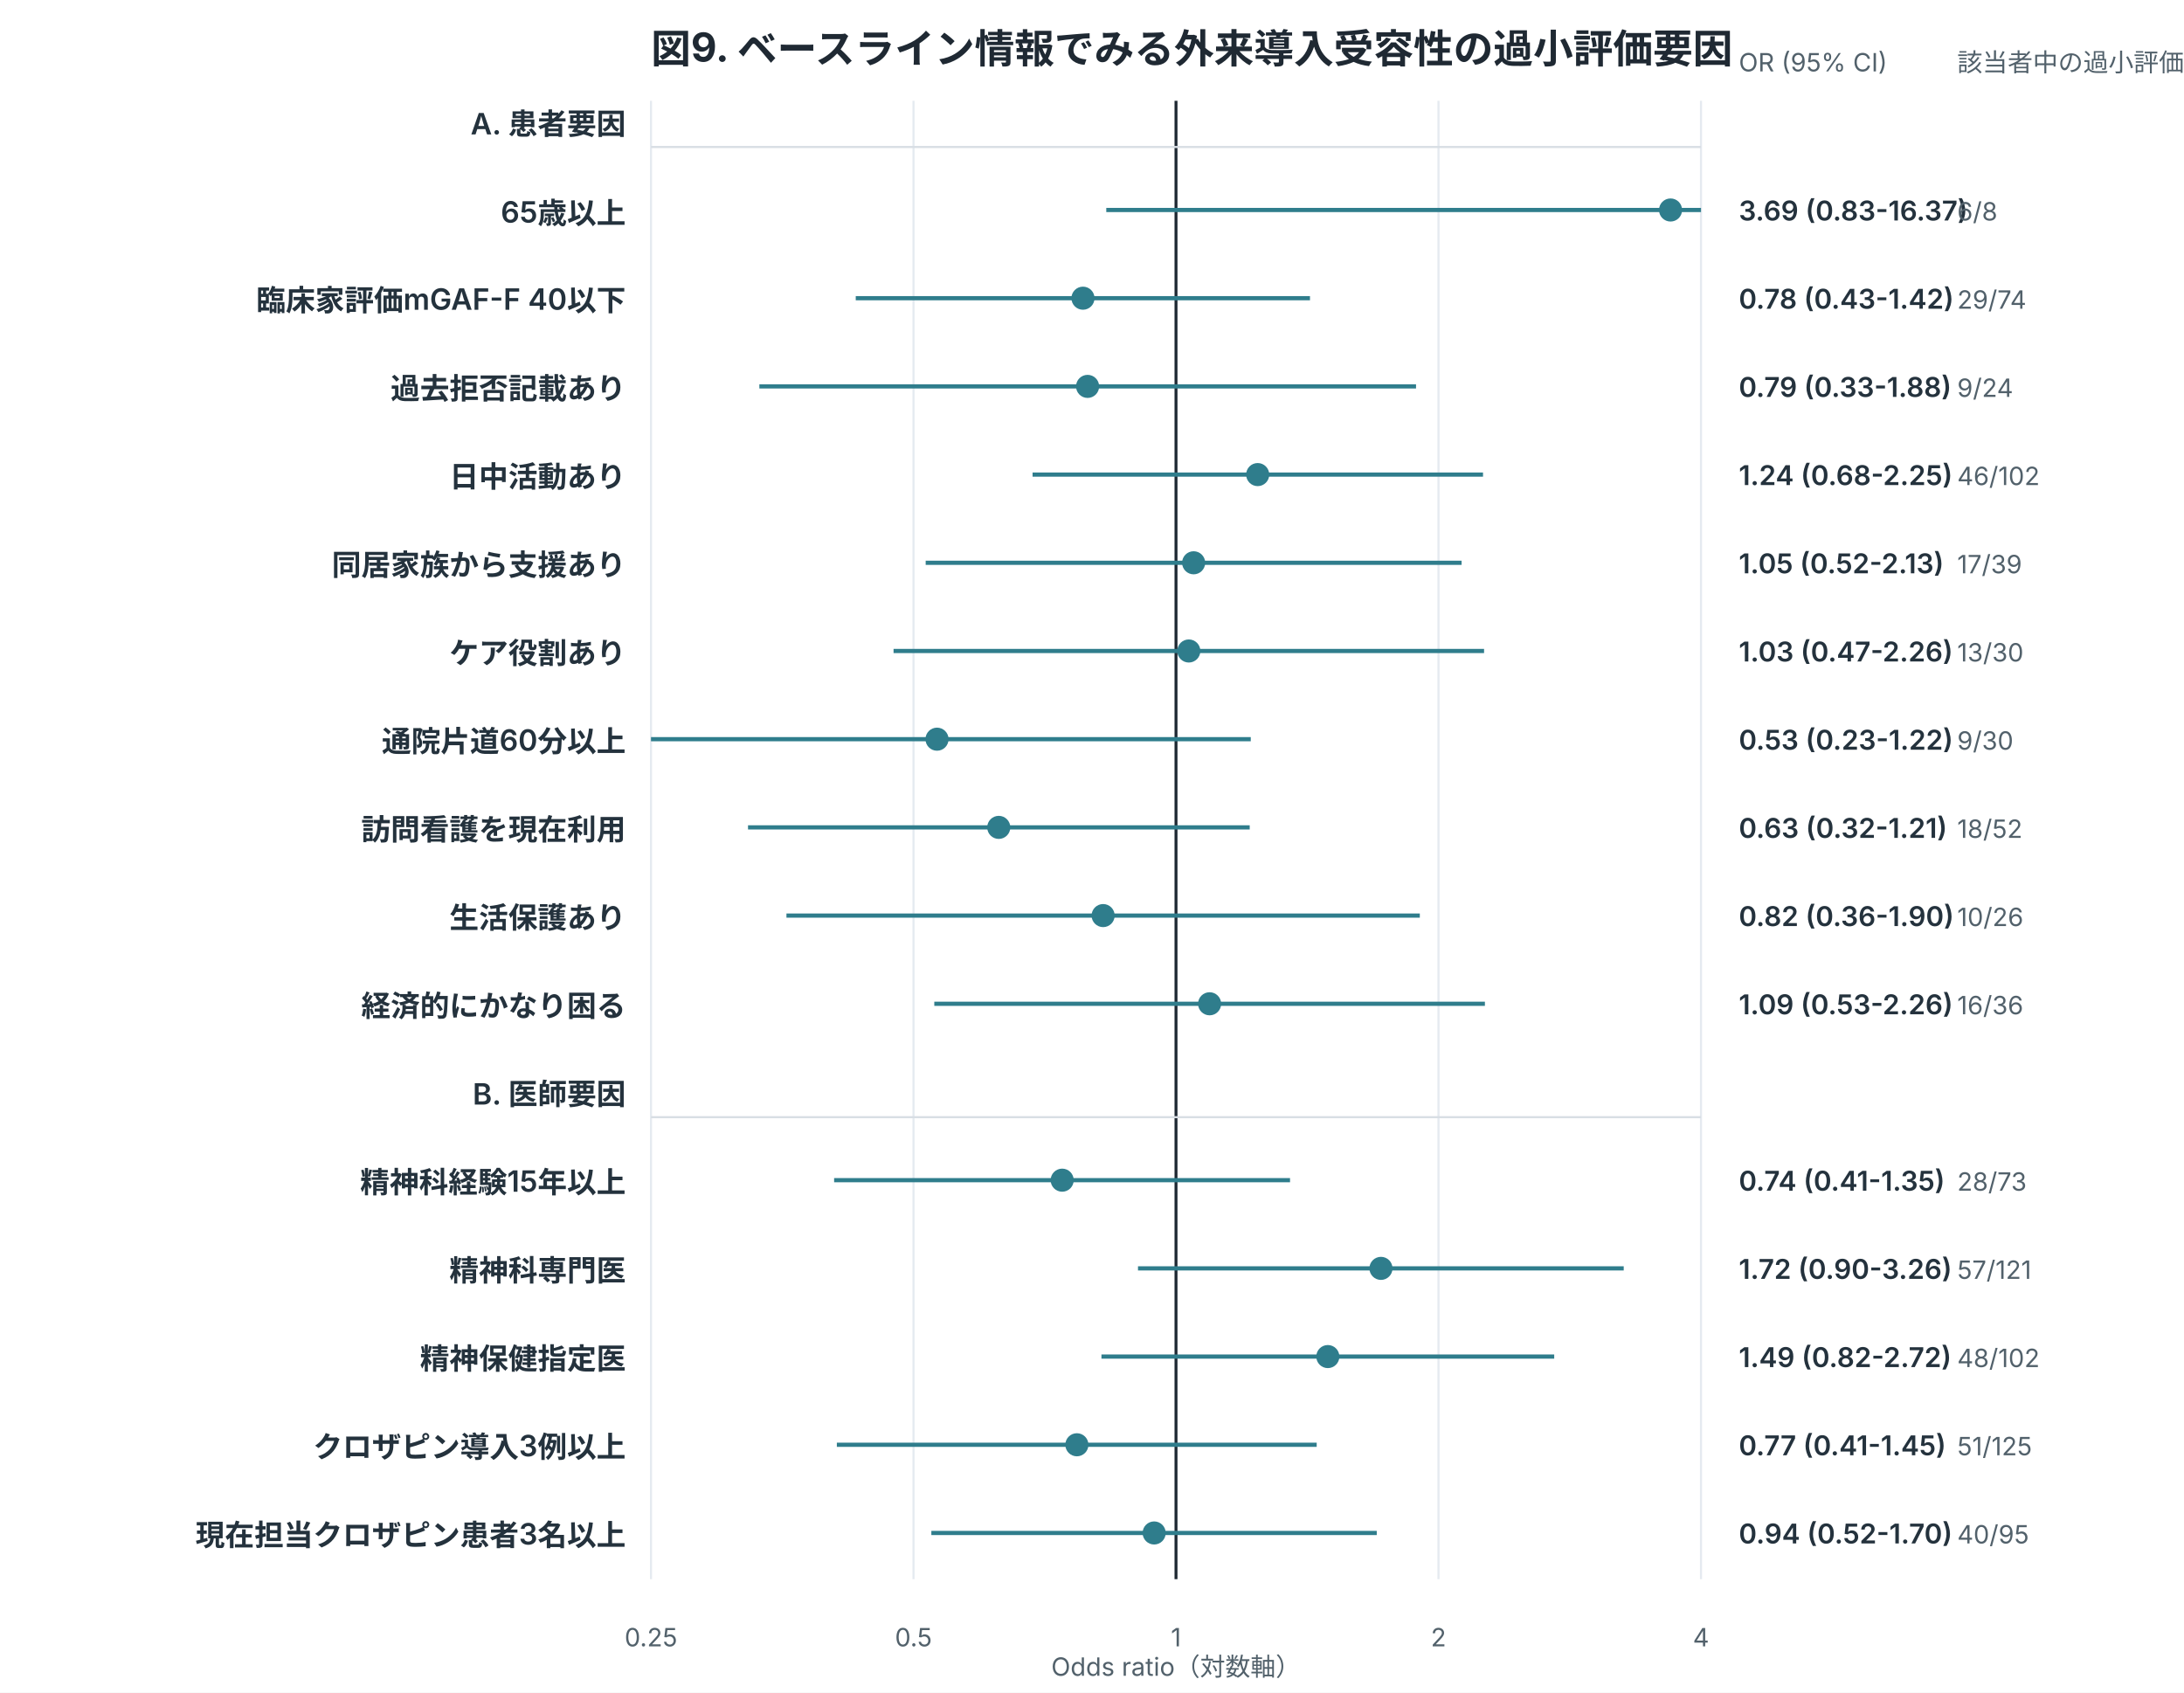
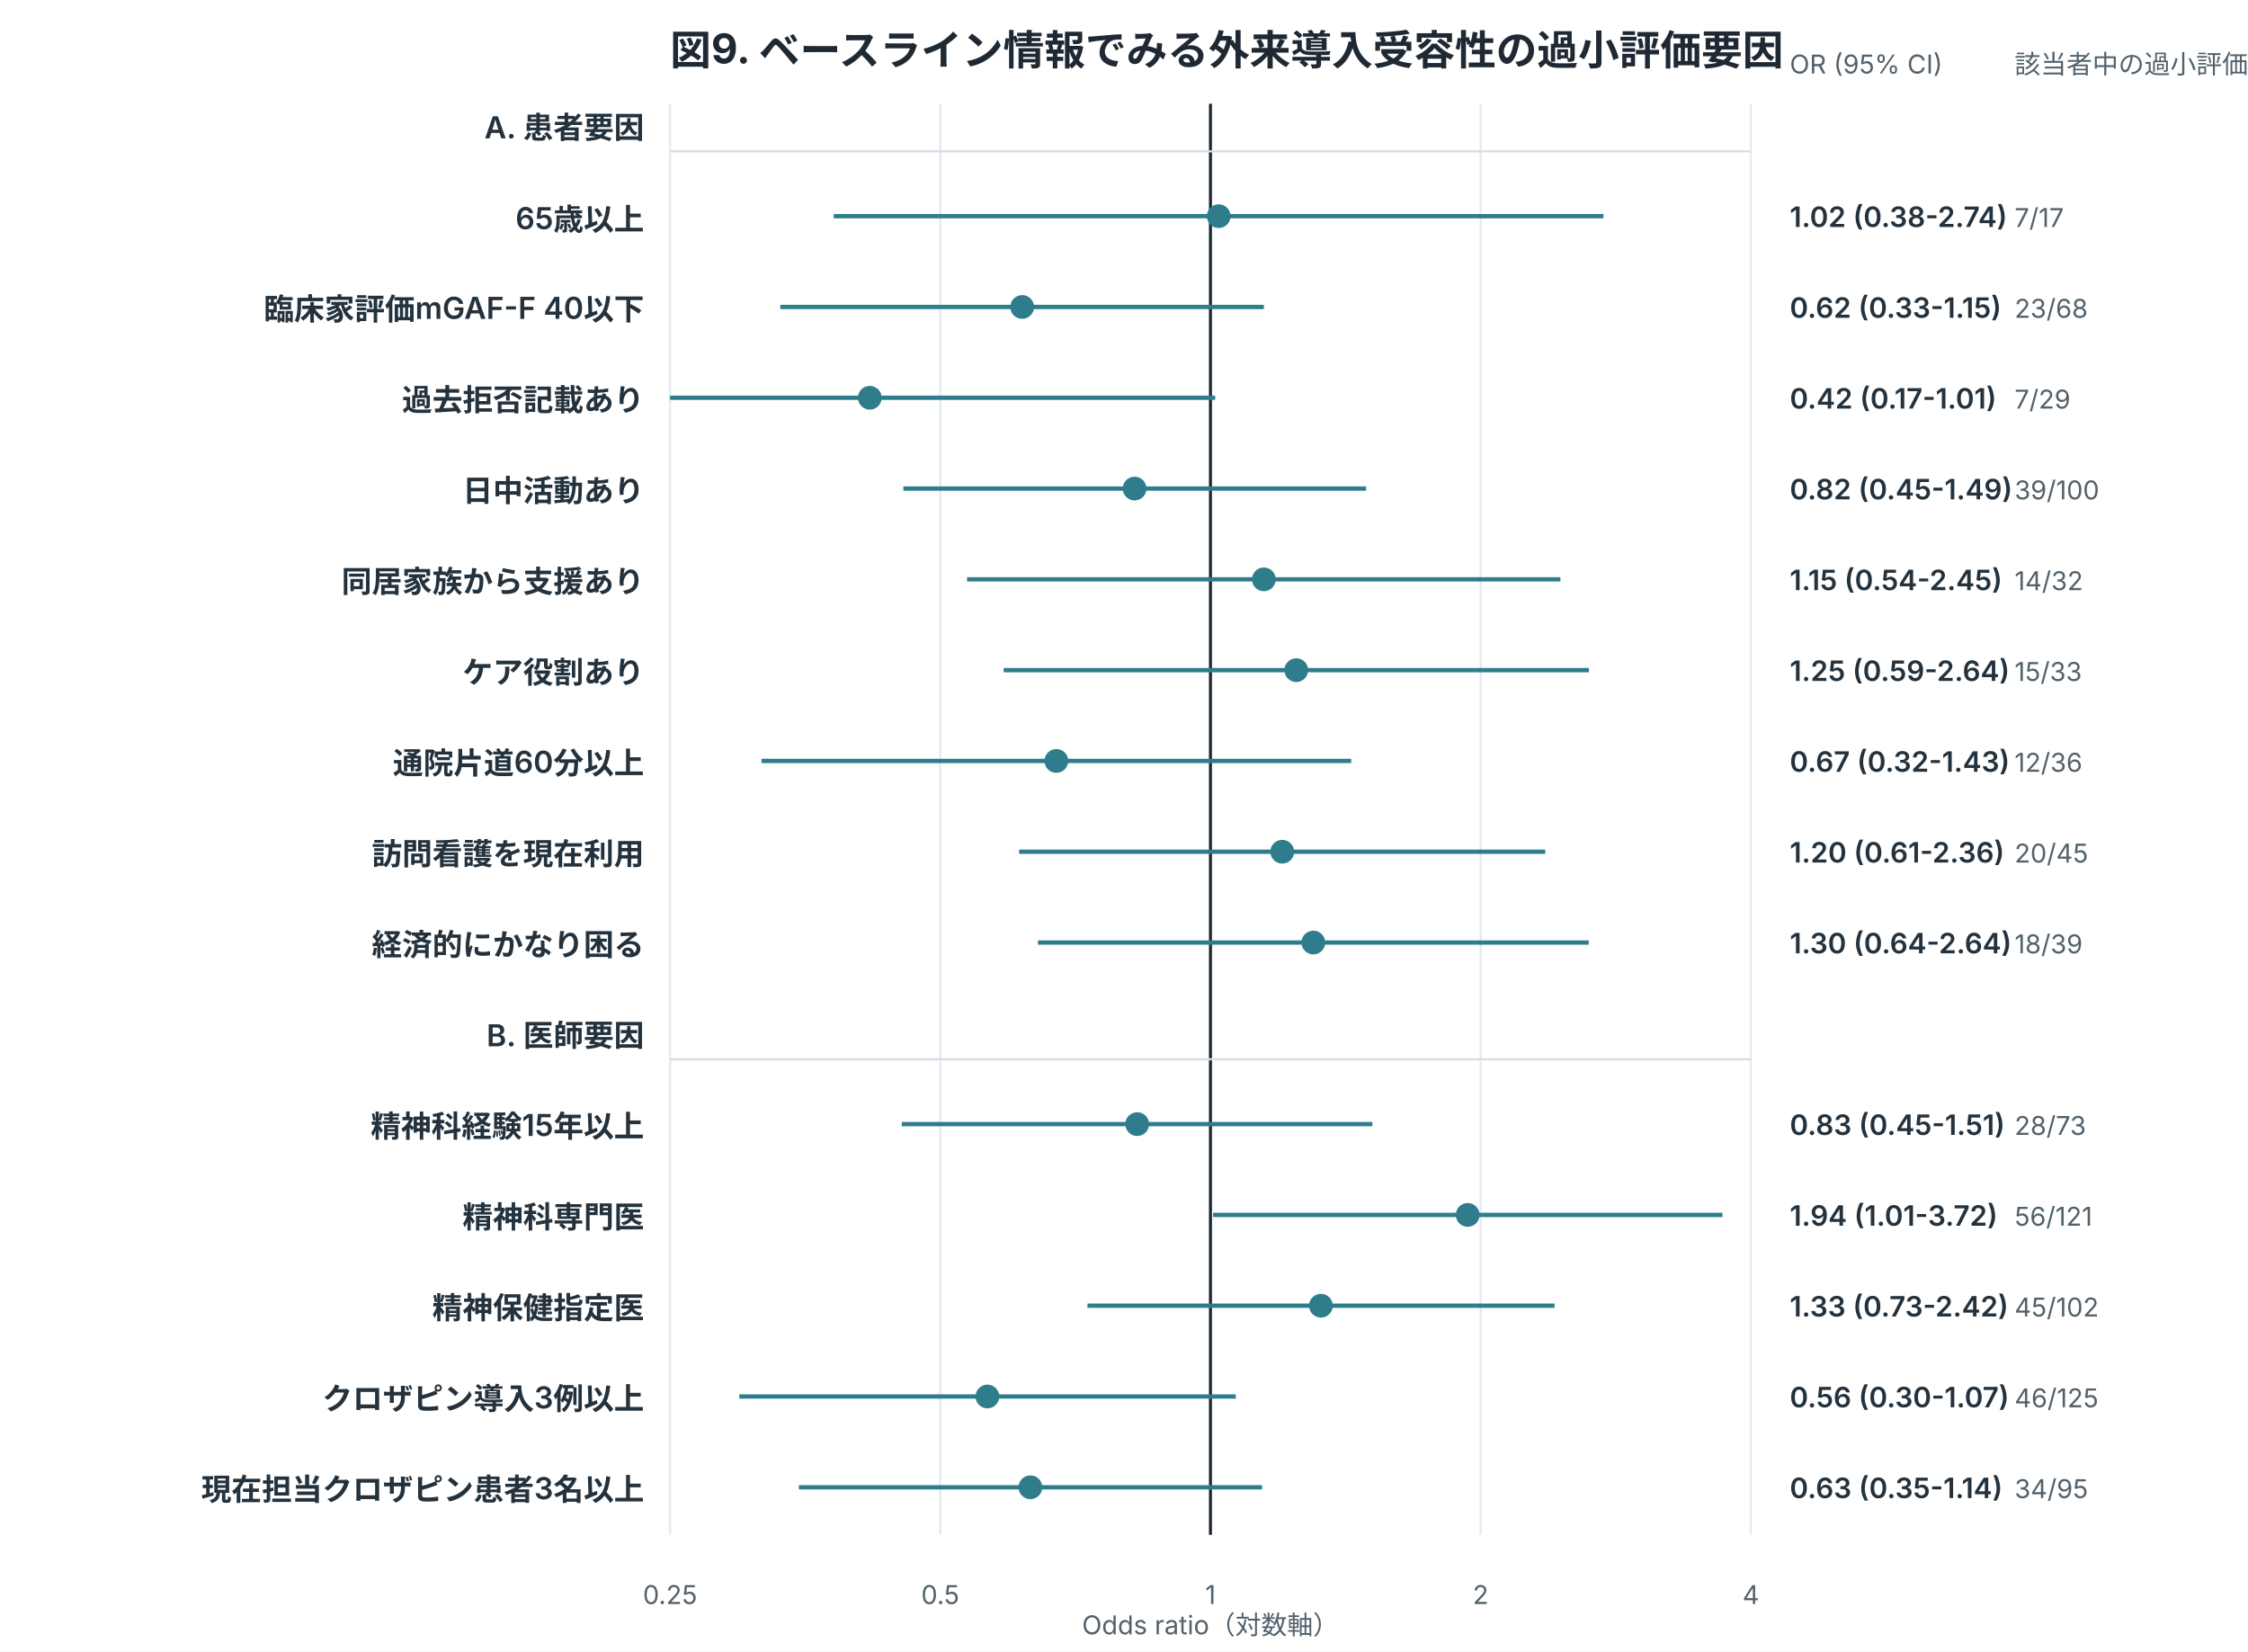
- <svg xmlns="http://www.w3.org/2000/svg" width="1040" height="806" viewBox="0 0 1040 806" role="img">
+ <svg xmlns="http://www.w3.org/2000/svg" width="1040" height="764" viewBox="0 0 1040 764" role="img">
  <style>
.title{font:700 19px -apple-system,BlinkMacSystemFont,"Segoe UI",sans-serif;fill:#1f2933}
.label{font:600 14px -apple-system,BlinkMacSystemFont,"Segoe UI",sans-serif;fill:#24323d}
.num{font:600 13px -apple-system,BlinkMacSystemFont,"Segoe UI",sans-serif;fill:#24323d}
.axis,.legend,.note{font:12px -apple-system,BlinkMacSystemFont,"Segoe UI",sans-serif;fill:#52616b}
.inside{font:700 13px -apple-system,BlinkMacSystemFont,"Segoe UI",sans-serif;fill:white}
.big{font:700 34px -apple-system,BlinkMacSystemFont,"Segoe UI",sans-serif;fill:#1f2933}
</style>
  <rect width="100%" height="100%" fill="white" />
  <text x="310" y="30" class="title">図9. ベースライン情報でみる外来導入受容性の過小評価要因</text>
-   <line x1="310.0" y1="48" x2="310.0" y2="752" stroke="#e5eaf0" stroke-width="1" />
-   <text x="310.0" y="784" text-anchor="middle" class="axis">0.25</text>
-   <line x1="435.0" y1="48" x2="435.0" y2="752" stroke="#e5eaf0" stroke-width="1" />
-   <text x="435.0" y="784" text-anchor="middle" class="axis">0.5</text>
-   <line x1="560.0" y1="48" x2="560.0" y2="752" stroke="#1f2933" stroke-width="1.4" />
-   <text x="560.0" y="784" text-anchor="middle" class="axis">1</text>
-   <line x1="685.0" y1="48" x2="685.0" y2="752" stroke="#e5eaf0" stroke-width="1" />
-   <text x="685.0" y="784" text-anchor="middle" class="axis">2</text>
-   <line x1="810.0" y1="48" x2="810.0" y2="752" stroke="#e5eaf0" stroke-width="1" />
-   <text x="810.0" y="784" text-anchor="middle" class="axis">4</text>
+   <line x1="310.0" y1="48" x2="310.0" y2="710" stroke="#e5eaf0" stroke-width="1" />
+   <text x="310.0" y="742" text-anchor="middle" class="axis">0.25</text>
+   <line x1="435.0" y1="48" x2="435.0" y2="710" stroke="#e5eaf0" stroke-width="1" />
+   <text x="435.0" y="742" text-anchor="middle" class="axis">0.5</text>
+   <line x1="560.0" y1="48" x2="560.0" y2="710" stroke="#1f2933" stroke-width="1.4" />
+   <text x="560.0" y="742" text-anchor="middle" class="axis">1</text>
+   <line x1="685.0" y1="48" x2="685.0" y2="710" stroke="#e5eaf0" stroke-width="1" />
+   <text x="685.0" y="742" text-anchor="middle" class="axis">2</text>
+   <line x1="810.0" y1="48" x2="810.0" y2="710" stroke="#e5eaf0" stroke-width="1" />
+   <text x="810.0" y="742" text-anchor="middle" class="axis">4</text>
  <text x="298" y="64" text-anchor="end" class="label">A. 患者要因</text>
  <line x1="310" y1="70" x2="810" y2="70" stroke="#d8dee4" />
  <text x="298" y="106" text-anchor="end" class="label">65歳以上</text>
-   <line x1="526.8" y1="100" x2="810.0" y2="100" stroke="#2f7d8c" stroke-width="2" />
-   <circle cx="795.5" cy="100" r="5.5" fill="#2f7d8c" />
-   <text x="828" y="105" class="num">3.69 (0.83-16.37)</text>
-   <text x="932" y="105" class="axis">6/8</text>
+   <line x1="385.7" y1="100" x2="741.8" y2="100" stroke="#2f7d8c" stroke-width="2" />
+   <circle cx="563.8" cy="100" r="5.5" fill="#2f7d8c" />
+   <text x="828" y="105" class="num">1.02 (0.38-2.74)</text>
+   <text x="932" y="105" class="axis">7/17</text>
  <text x="298" y="148" text-anchor="end" class="label">臨床家評価mGAF-F 40以下</text>
-   <line x1="407.5" y1="142" x2="623.8" y2="142" stroke="#2f7d8c" stroke-width="2" />
-   <circle cx="515.7" cy="142" r="5.5" fill="#2f7d8c" />
-   <text x="828" y="147" class="num">0.78 (0.43-1.42)</text>
-   <text x="932" y="147" class="axis">29/74</text>
+   <line x1="361.0" y1="142" x2="584.7" y2="142" stroke="#2f7d8c" stroke-width="2" />
+   <circle cx="472.9" cy="142" r="5.5" fill="#2f7d8c" />
+   <text x="828" y="147" class="num">0.62 (0.33-1.15)</text>
+   <text x="932" y="147" class="axis">23/68</text>
  <text x="298" y="190" text-anchor="end" class="label">過去拒否記載あり</text>
-   <line x1="361.6" y1="184" x2="674.3" y2="184" stroke="#2f7d8c" stroke-width="2" />
-   <circle cx="517.9" cy="184" r="5.5" fill="#2f7d8c" />
-   <text x="828" y="189" class="num">0.79 (0.33-1.88)</text>
-   <text x="932" y="189" class="axis">9/24</text>
+   <line x1="310.0" y1="184" x2="562.2" y2="184" stroke="#2f7d8c" stroke-width="2" />
+   <circle cx="402.4" cy="184" r="5.5" fill="#2f7d8c" />
+   <text x="828" y="189" class="num">0.42 (0.17-1.01)</text>
+   <text x="932" y="189" class="axis">7/29</text>
  <text x="298" y="232" text-anchor="end" class="label">日中活動あり</text>
-   <line x1="491.7" y1="226" x2="706.2" y2="226" stroke="#2f7d8c" stroke-width="2" />
-   <circle cx="598.9" cy="226" r="5.5" fill="#2f7d8c" />
-   <text x="828" y="231" class="num">1.24 (0.68-2.25)</text>
-   <text x="932" y="231" class="axis">46/102</text>
+   <line x1="417.9" y1="226" x2="632.0" y2="226" stroke="#2f7d8c" stroke-width="2" />
+   <circle cx="524.9" cy="226" r="5.5" fill="#2f7d8c" />
+   <text x="828" y="231" class="num">0.82 (0.45-1.49)</text>
+   <text x="932" y="231" class="axis">39/100</text>
  <text x="298" y="274" text-anchor="end" class="label">同居家族から支援あり</text>
-   <line x1="440.8" y1="268" x2="696.0" y2="268" stroke="#2f7d8c" stroke-width="2" />
-   <circle cx="568.4" cy="268" r="5.5" fill="#2f7d8c" />
-   <text x="828" y="273" class="num">1.05 (0.52-2.13)</text>
-   <text x="932" y="273" class="axis">17/39</text>
+   <line x1="447.4" y1="268" x2="721.9" y2="268" stroke="#2f7d8c" stroke-width="2" />
+   <circle cx="584.7" cy="268" r="5.5" fill="#2f7d8c" />
+   <text x="828" y="273" class="num">1.15 (0.54-2.45)</text>
+   <text x="932" y="273" class="axis">14/32</text>
  <text x="298" y="316" text-anchor="end" class="label">ケア役割あり</text>
-   <line x1="425.5" y1="310" x2="706.7" y2="310" stroke="#2f7d8c" stroke-width="2" />
-   <circle cx="566.1" cy="310" r="5.5" fill="#2f7d8c" />
-   <text x="828" y="315" class="num">1.03 (0.47-2.26)</text>
-   <text x="932" y="315" class="axis">13/30</text>
+   <line x1="464.3" y1="310" x2="735.1" y2="310" stroke="#2f7d8c" stroke-width="2" />
+   <circle cx="599.7" cy="310" r="5.5" fill="#2f7d8c" />
+   <text x="828" y="315" class="num">1.25 (0.59-2.64)</text>
+   <text x="932" y="315" class="axis">15/33</text>
  <text x="298" y="358" text-anchor="end" class="label">通院片道60分以上</text>
-   <line x1="310.0" y1="352" x2="595.6" y2="352" stroke="#2f7d8c" stroke-width="2" />
-   <circle cx="446.2" cy="352" r="5.5" fill="#2f7d8c" />
-   <text x="828" y="357" class="num">0.53 (0.23-1.22)</text>
-   <text x="932" y="357" class="axis">9/30</text>
+   <line x1="352.3" y1="352" x2="625.1" y2="352" stroke="#2f7d8c" stroke-width="2" />
+   <circle cx="488.7" cy="352" r="5.5" fill="#2f7d8c" />
+   <text x="828" y="357" class="num">0.67 (0.32-1.43)</text>
+   <text x="932" y="357" class="axis">12/36</text>
  <text x="298" y="400" text-anchor="end" class="label">訪問看護を現在利用</text>
-   <line x1="356.2" y1="394" x2="595.1" y2="394" stroke="#2f7d8c" stroke-width="2" />
-   <circle cx="475.6" cy="394" r="5.5" fill="#2f7d8c" />
-   <text x="828" y="399" class="num">0.63 (0.32-1.21)</text>
-   <text x="932" y="399" class="axis">18/52</text>
-   <text x="298" y="442" text-anchor="end" class="label">生活保護あり</text>
-   <line x1="374.5" y1="436" x2="676.1" y2="436" stroke="#2f7d8c" stroke-width="2" />
-   <circle cx="525.3" cy="436" r="5.5" fill="#2f7d8c" />
-   <text x="828" y="441" class="num">0.82 (0.36-1.90)</text>
-   <text x="932" y="441" class="axis">10/26</text>
-   <text x="298" y="484" text-anchor="end" class="label">経済的にかなり困る</text>
-   <line x1="444.9" y1="478" x2="707.1" y2="478" stroke="#2f7d8c" stroke-width="2" />
-   <circle cx="576.0" cy="478" r="5.5" fill="#2f7d8c" />
-   <text x="828" y="483" class="num">1.09 (0.53-2.26)</text>
-   <text x="932" y="483" class="axis">16/36</text>
-   <text x="298" y="526" text-anchor="end" class="label">B. 医師要因</text>
-   <line x1="310" y1="532" x2="810" y2="532" stroke="#d8dee4" />
-   <text x="298" y="568" text-anchor="end" class="label">精神科経験15年以上</text>
-   <line x1="397.2" y1="562" x2="614.3" y2="562" stroke="#2f7d8c" stroke-width="2" />
-   <circle cx="505.8" cy="562" r="5.5" fill="#2f7d8c" />
-   <text x="828" y="567" class="num">0.74 (0.41-1.35)</text>
-   <text x="932" y="567" class="axis">28/73</text>
-   <text x="298" y="610" text-anchor="end" class="label">精神科専門医</text>
-   <line x1="541.9" y1="604" x2="773.2" y2="604" stroke="#2f7d8c" stroke-width="2" />
-   <circle cx="657.6" cy="604" r="5.5" fill="#2f7d8c" />
-   <text x="828" y="609" class="num">1.72 (0.90-3.26)</text>
-   <text x="932" y="609" class="axis">57/121</text>
-   <text x="298" y="652" text-anchor="end" class="label">精神保健指定医</text>
-   <line x1="524.5" y1="646" x2="740.1" y2="646" stroke="#2f7d8c" stroke-width="2" />
-   <circle cx="632.3" cy="646" r="5.5" fill="#2f7d8c" />
-   <text x="828" y="651" class="num">1.49 (0.82-2.72)</text>
-   <text x="932" y="651" class="axis">48/102</text>
-   <text x="298" y="694" text-anchor="end" class="label">クロザピン導入3例以上</text>
-   <line x1="398.5" y1="688" x2="627.0" y2="688" stroke="#2f7d8c" stroke-width="2" />
-   <circle cx="512.8" cy="688" r="5.5" fill="#2f7d8c" />
-   <text x="828" y="693" class="num">0.77 (0.41-1.45)</text>
-   <text x="932" y="693" class="axis">51/125</text>
-   <text x="298" y="736" text-anchor="end" class="label">現在担当クロザピン患者3名以上</text>
-   <line x1="443.5" y1="730" x2="655.6" y2="730" stroke="#2f7d8c" stroke-width="2" />
-   <circle cx="549.6" cy="730" r="5.5" fill="#2f7d8c" />
-   <text x="828" y="735" class="num">0.94 (0.52-1.70)</text>
-   <text x="932" y="735" class="axis">40/95</text>
-   <text x="560.0" y="798" text-anchor="middle" class="axis">Odds ratio（対数軸）</text>
+   <line x1="471.5" y1="394" x2="714.9" y2="394" stroke="#2f7d8c" stroke-width="2" />
+   <circle cx="593.2" cy="394" r="5.5" fill="#2f7d8c" />
+   <text x="828" y="399" class="num">1.20 (0.61-2.36)</text>
+   <text x="932" y="399" class="axis">20/45</text>
+   <text x="298" y="442" text-anchor="end" class="label">経済的にかなり困る</text>
+   <line x1="480.2" y1="436" x2="735.0" y2="436" stroke="#2f7d8c" stroke-width="2" />
+   <circle cx="607.6" cy="436" r="5.5" fill="#2f7d8c" />
+   <text x="828" y="441" class="num">1.30 (0.64-2.64)</text>
+   <text x="932" y="441" class="axis">18/39</text>
+   <text x="298" y="484" text-anchor="end" class="label">B. 医師要因</text>
+   <line x1="310" y1="490" x2="810" y2="490" stroke="#d8dee4" />
+   <text x="298" y="526" text-anchor="end" class="label">精神科経験15年以上</text>
+   <line x1="417.2" y1="520" x2="634.9" y2="520" stroke="#2f7d8c" stroke-width="2" />
+   <circle cx="526.1" cy="520" r="5.5" fill="#2f7d8c" />
+   <text x="828" y="525" class="num">0.83 (0.45-1.51)</text>
+   <text x="932" y="525" class="axis">28/73</text>
+   <text x="298" y="568" text-anchor="end" class="label">精神科専門医</text>
+   <line x1="561.2" y1="562" x2="796.9" y2="562" stroke="#2f7d8c" stroke-width="2" />
+   <circle cx="679.0" cy="562" r="5.5" fill="#2f7d8c" />
+   <text x="828" y="567" class="num">1.94 (1.01-3.72)</text>
+   <text x="932" y="567" class="axis">56/121</text>
+   <text x="298" y="610" text-anchor="end" class="label">精神保健指定医</text>
+   <line x1="503.1" y1="604" x2="719.2" y2="604" stroke="#2f7d8c" stroke-width="2" />
+   <circle cx="611.1" cy="604" r="5.5" fill="#2f7d8c" />
+   <text x="828" y="609" class="num">1.33 (0.73-2.42)</text>
+   <text x="932" y="609" class="axis">45/102</text>
+   <text x="298" y="652" text-anchor="end" class="label">クロザピン導入3例以上</text>
+   <line x1="342.0" y1="646" x2="571.7" y2="646" stroke="#2f7d8c" stroke-width="2" />
+   <circle cx="456.8" cy="646" r="5.5" fill="#2f7d8c" />
+   <text x="828" y="651" class="num">0.56 (0.30-1.07)</text>
+   <text x="932" y="651" class="axis">46/125</text>
+   <text x="298" y="694" text-anchor="end" class="label">現在担当クロザピン患者3名以上</text>
+   <line x1="369.6" y1="688" x2="583.9" y2="688" stroke="#2f7d8c" stroke-width="2" />
+   <circle cx="476.7" cy="688" r="5.5" fill="#2f7d8c" />
+   <text x="828" y="693" class="num">0.63 (0.35-1.14)</text>
+   <text x="932" y="693" class="axis">34/95</text>
+   <text x="560.0" y="756" text-anchor="middle" class="axis">Odds ratio（対数軸）</text>
  <text x="828" y="34" class="axis">OR (95% CI)</text>
  <text x="932" y="34" class="axis">該当者中の過小評価</text>
</svg>
